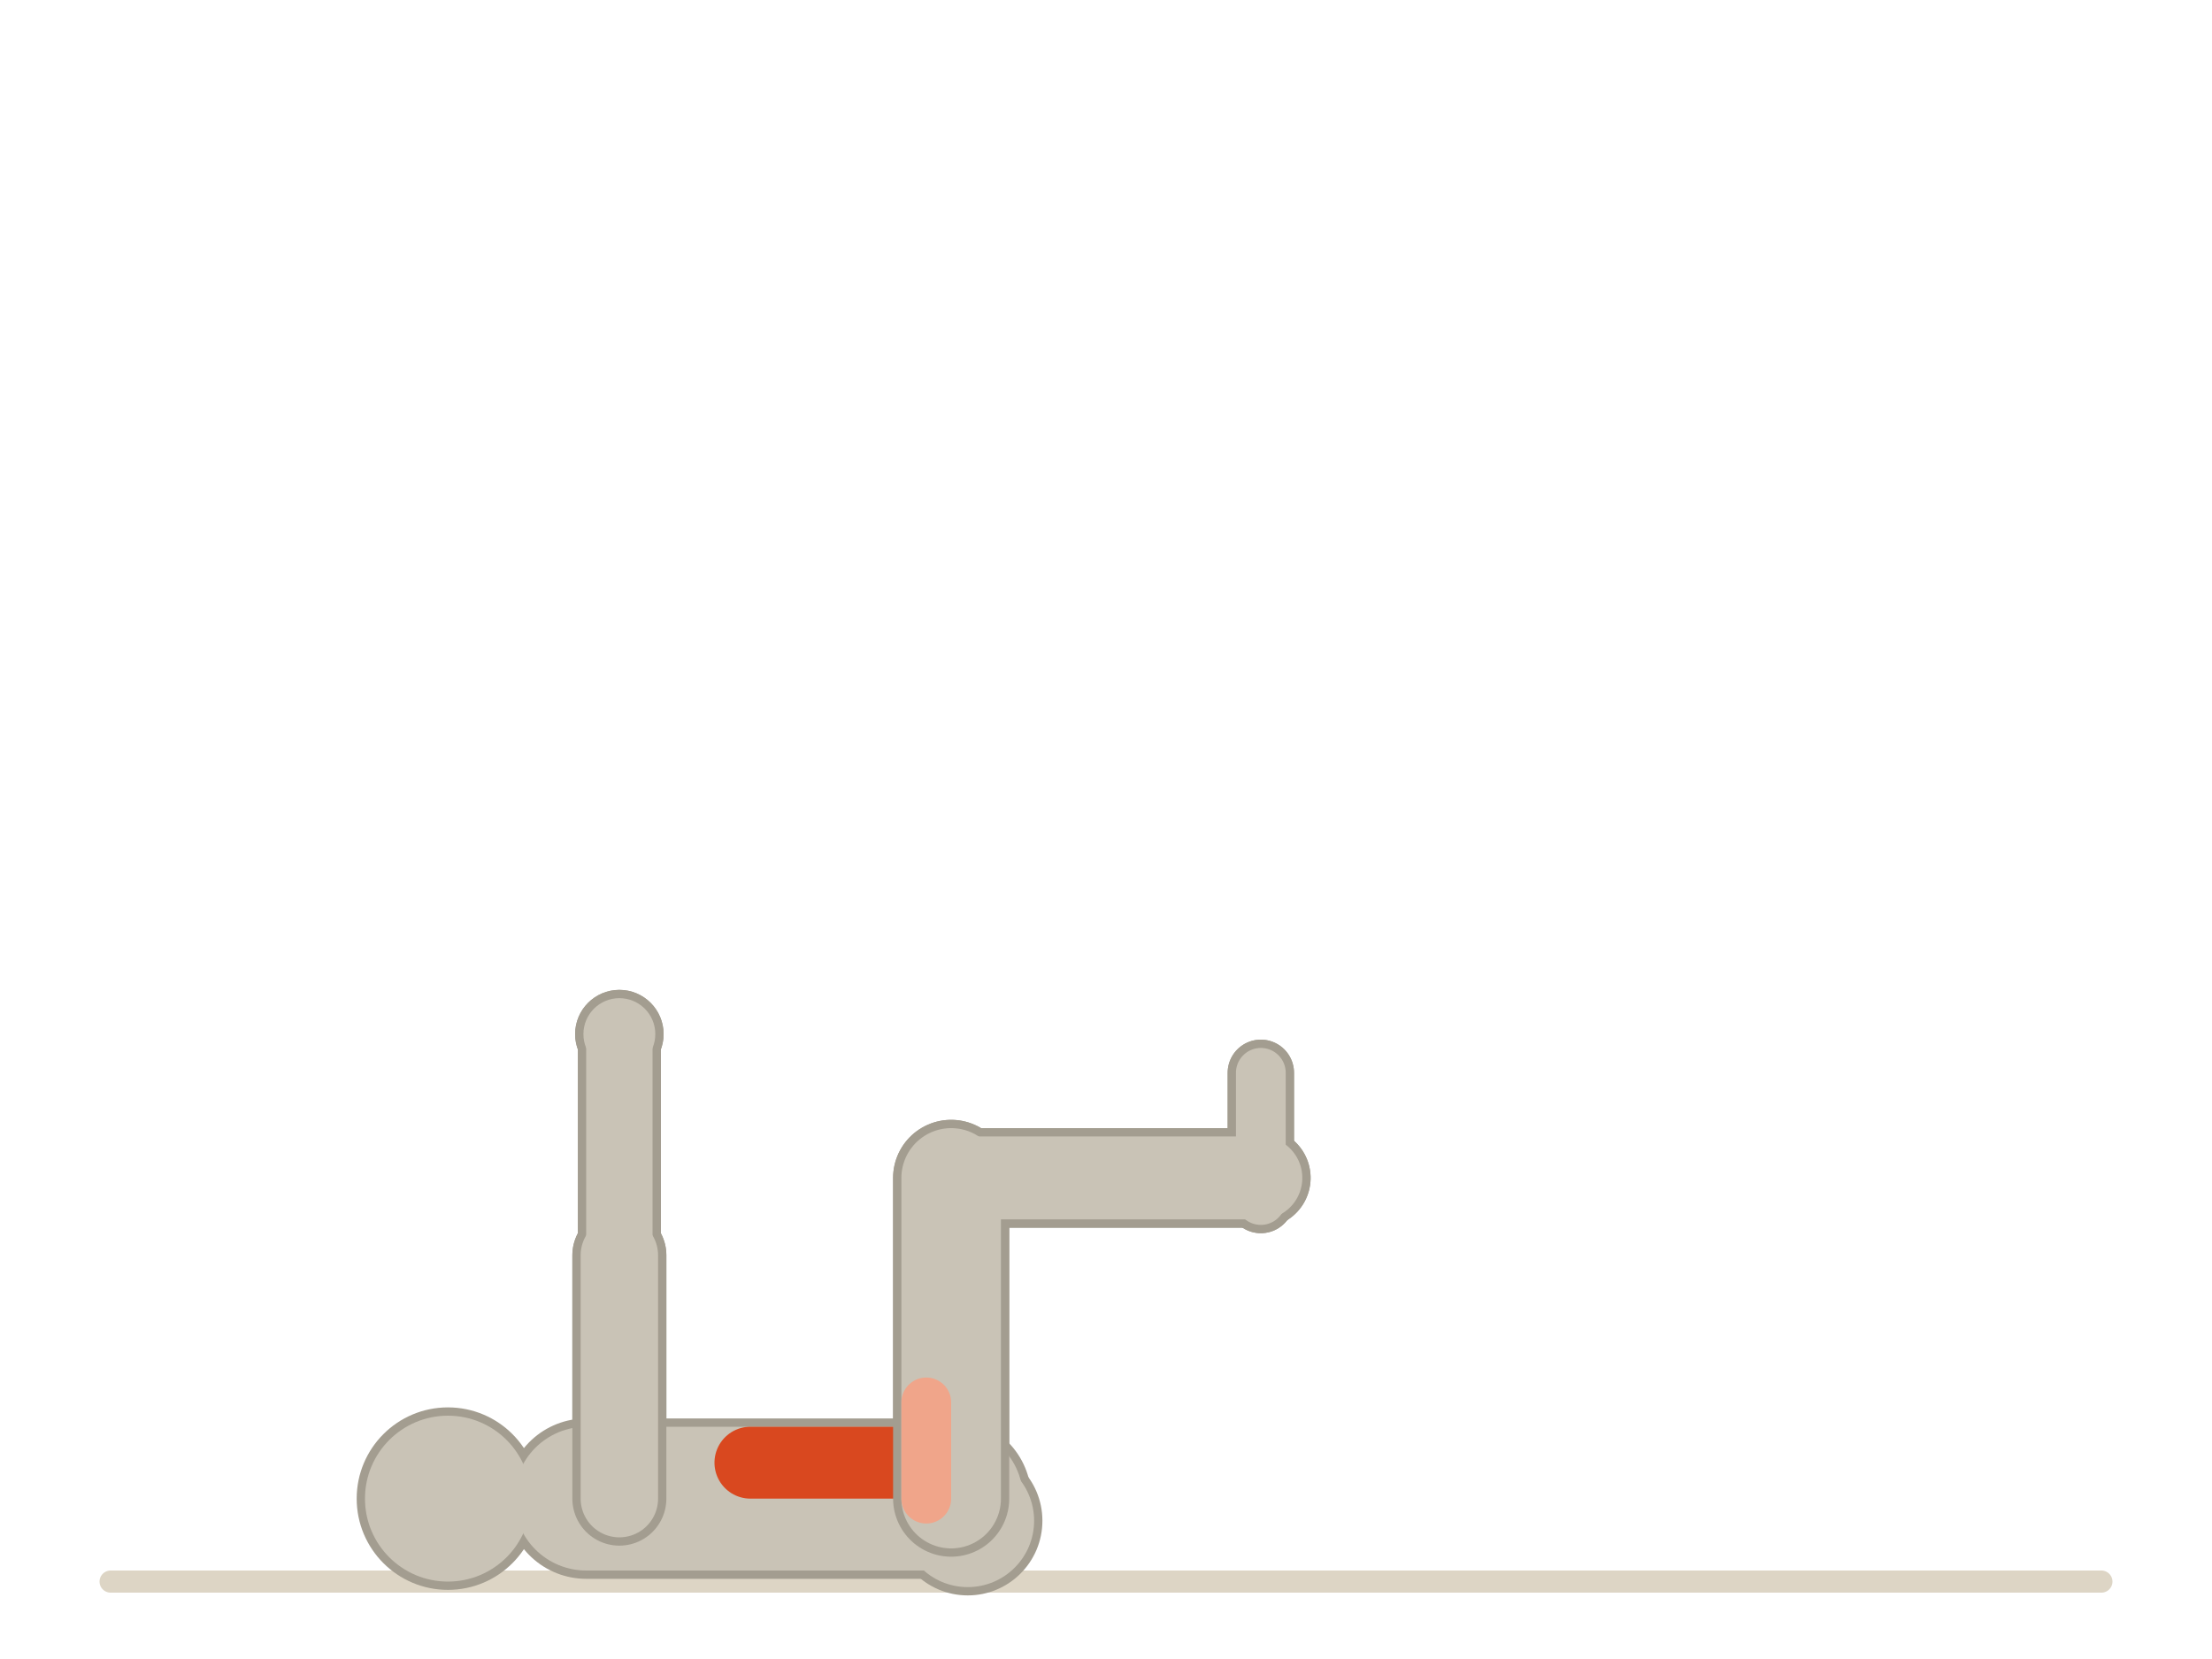
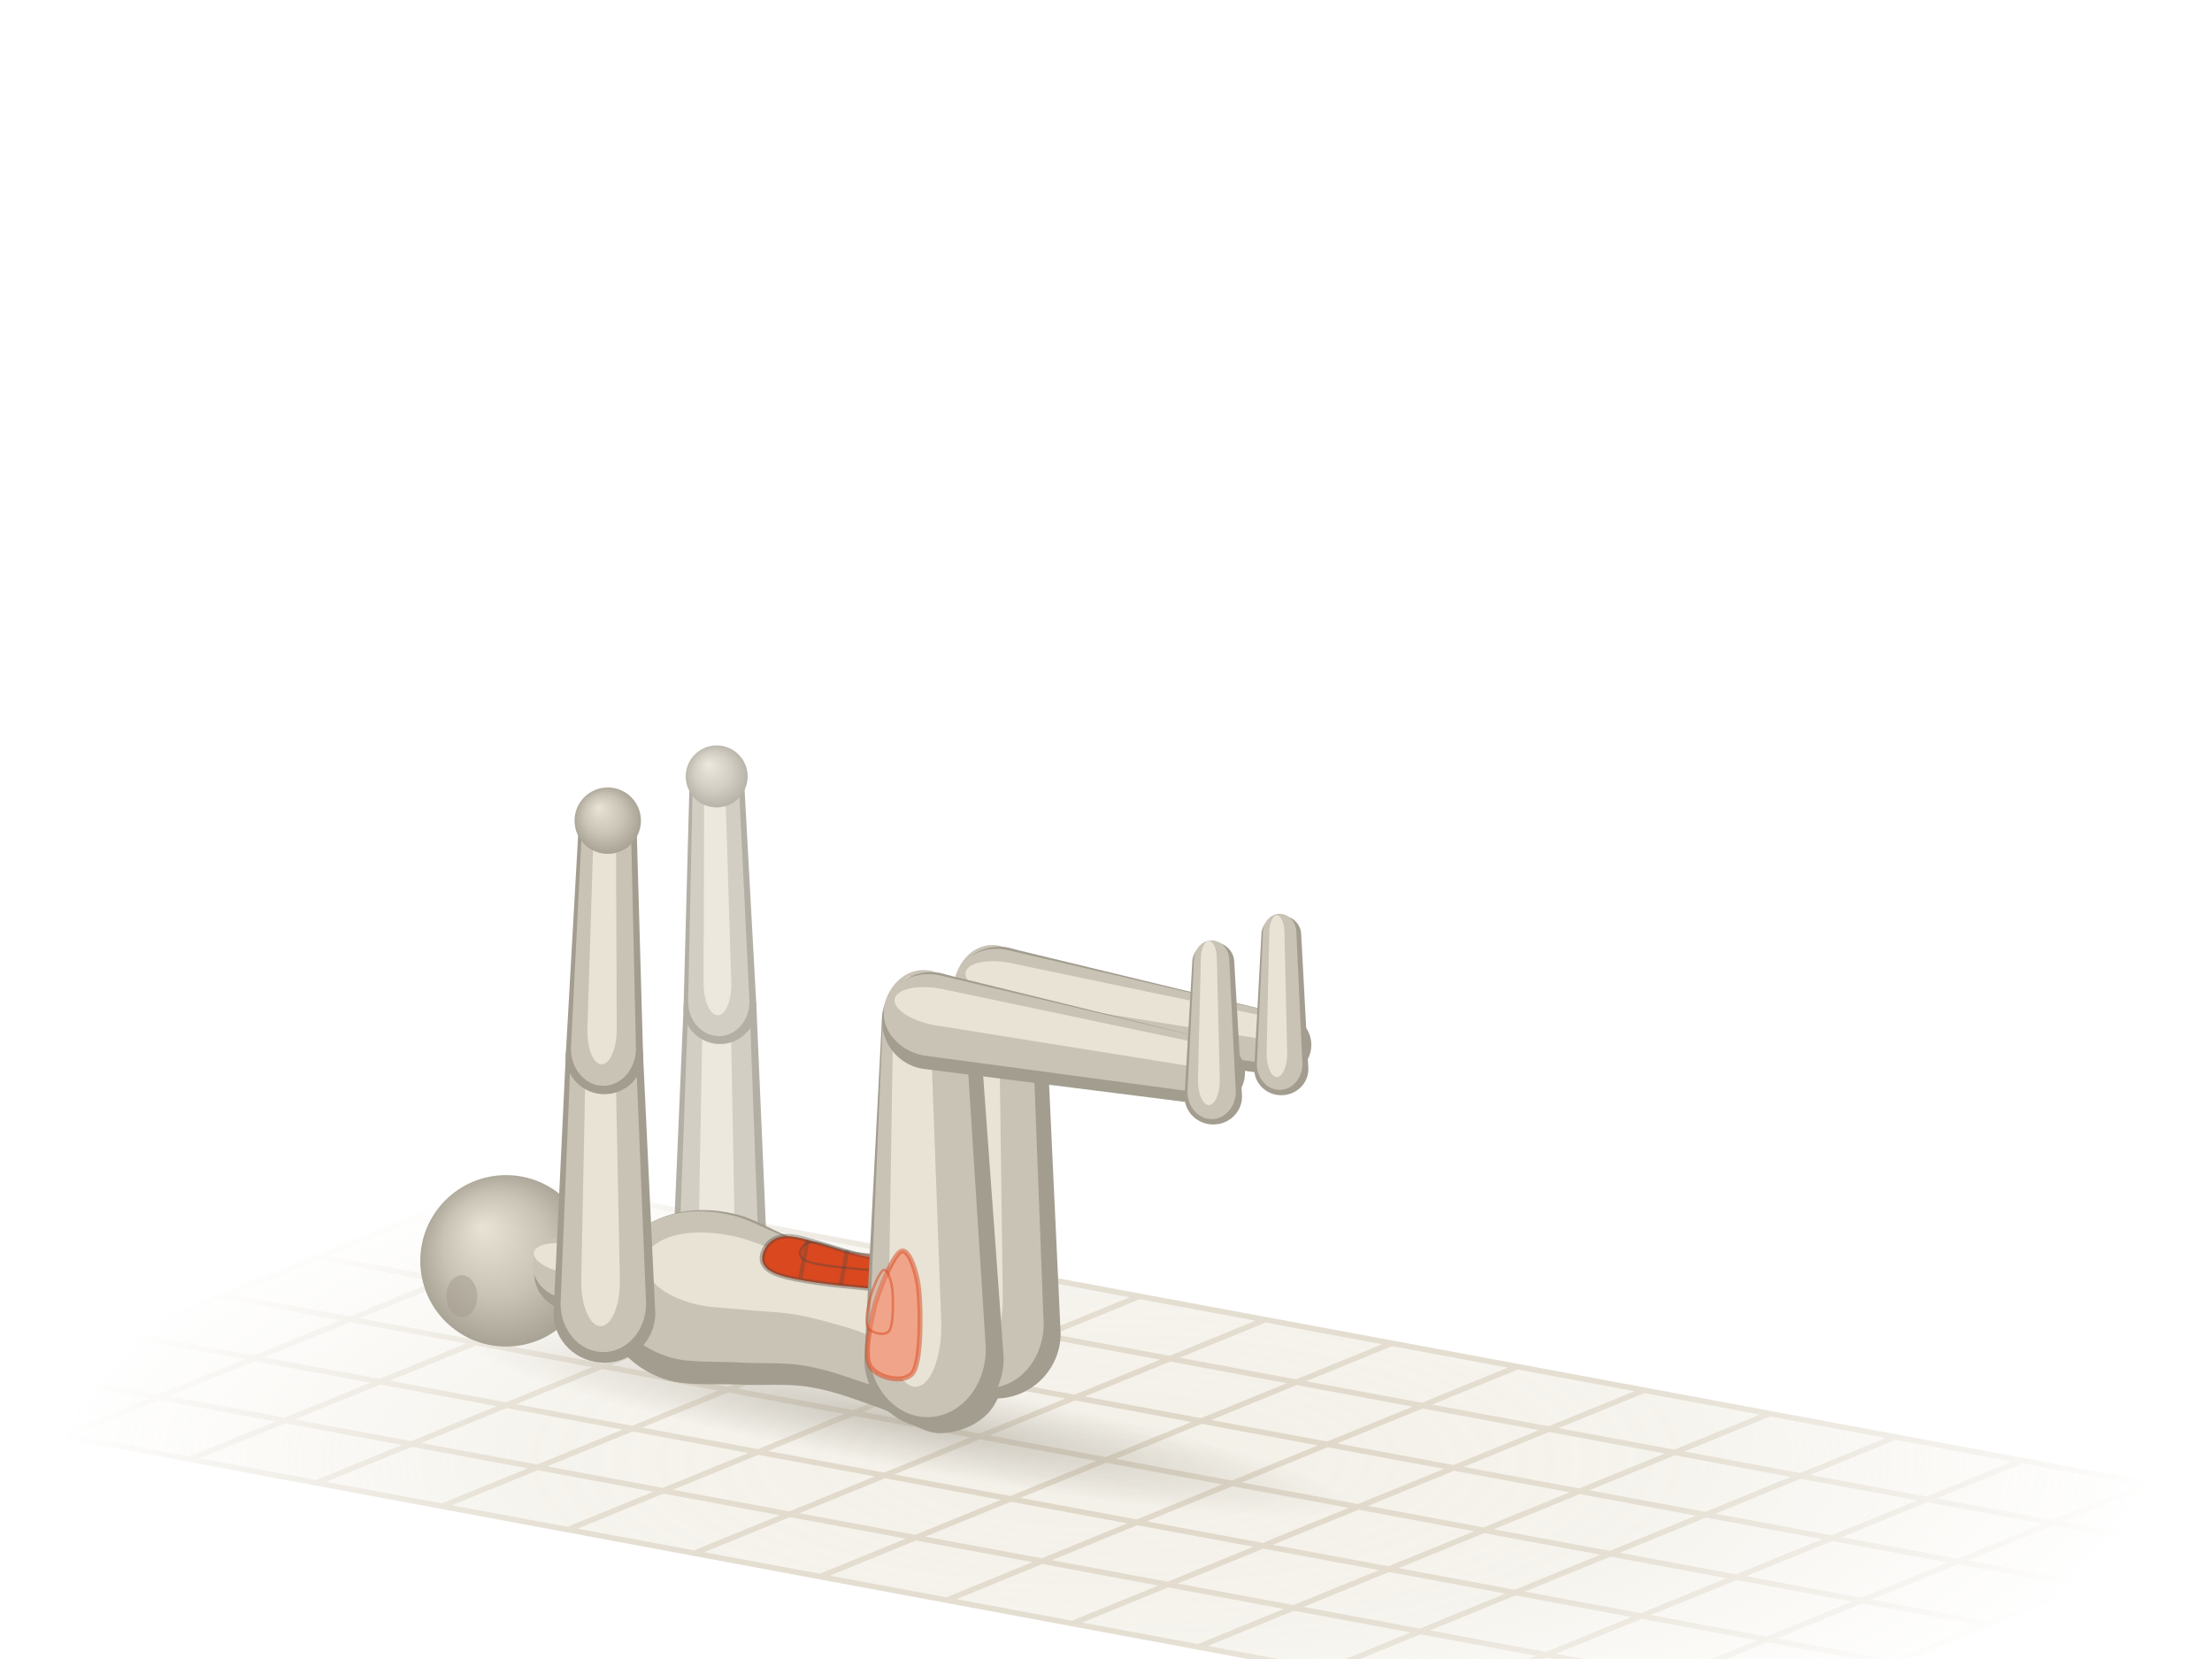
<svg xmlns="http://www.w3.org/2000/svg" viewBox="0 0 400 300">
-   <line x1="20" y1="286" x2="380" y2="286" stroke="#ddd5c5" stroke-width="4" stroke-linecap="round" />
-   <g transform="translate(172 271)">
-     <g transform="rotate(-90)">
-       <g>
-         <g>
-           <g transform="translate(0 -60)">
-             <g transform="rotate(-90)">
-               <animateTransform attributeName="transform" type="rotate" values="-90;-90;-90;-172;-90" dur="3s" repeatCount="indefinite" calcMode="spline" keyTimes="0;0.25;0.5;0.75;1" keySplines="0.45 0 0.55 1;0.45 0 0.55 1;0.45 0 0.55 1;0.45 0 0.55 1" />
-               <line x1="0" y1="0" x2="0" y2="44" stroke="#a39d90" stroke-width="17" stroke-linecap="round" />
-               <g transform="translate(0 44)">
-                 <g>
-                   <line x1="0" y1="0" x2="0" y2="40" stroke="#a39d90" stroke-width="15" stroke-linecap="round" />
-                   <g transform="translate(0 40)">
-                     <g>
-                       <circle cx="0" cy="0" r="8" fill="#a39d90" />
-                     </g>
-                   </g>
-                 </g>
-               </g>
-             </g>
-           </g>
-         </g>
-       </g>
+   <defs>
+     <radialGradient id="ad-sph" cx=".5" cy=".5" r=".55" fx=".36" fy=".3">
+       <stop offset="0" stop-color="#e9e3d6" />
+       <stop offset=".55" stop-color="#c9c3b6" />
+       <stop offset="1" stop-color="#a39d90" />
+     </radialGradient>
+     <path id="ads0" d="M-8.3 1.1C-8.2 5.5 -7.9 11.9 -5.6 14.3C-3.2 16.7 1.2 15.5 5.6 15.4C9.9 15.3 15.8 13.8 20.4 13.8C25 13.7 29.4 14.2 33.4 14.9C37.4 15.5 41.1 17.3 44.5 17.6C47.9 17.9 51 17.5 53.8 16.5C56.6 15.5 59.2 13.8 61.2 11.6C63.2 9.4 65.1 6 65.9 3.3C66.6 0.6 66.6 -1.7 65.9 -4.4C65.1 -7.1 63.5 -11 61.2 -13.2C58.9 -15.4 55.7 -17.1 51.9 -17.6C48.2 -18.1 43.3 -16.6 39 -15.9C34.6 -15.3 30.3 -13.8 26 -13.8C21.6 -13.7 17 -14.7 13 -15.4C9 -16.1 5.1 -18.7 1.9 -18.2C-1.4 -17.6 -4.8 -15.3 -6.5 -12.1C-8.2 -8.9 -8.5 -3.3 -8.3 1.1Z" />
+     <path id="ads3" d="M0 9.2L47.9 7A7 7 0 0 0 47.9 -7L0 -9.2A9.2 9.2 0 0 0 0 9.2Z" />
+     <path id="ads4" d="M0 7L43.4 5.2A5.2 5.2 0 0 0 43.4 -5.2L0 -7A7 7 0 0 0 0 7Z" />
+     <path id="ads5" d="M0 12.6L61.1 8.8A8.8 8.8 0 0 0 61.1 -8.8L0 -12.6A12.6 12.6 0 0 0 0 12.6Z" />
+     <path id="ads7" d="M0 8.8L51.9 5.8A5.8 5.8 0 0 0 51.9 -5.8L0 -8.8A8.8 8.8 0 0 0 0 8.8Z" />
+     <path id="ads8" d="M0 5.2L25 3.8A3.8 3.8 0 0 0 25 -3.8L0 -5.2A5.2 5.2 0 0 0 0 5.2Z" />
+     <path id="ads9" d="M0 8.6L47.9 6.6A6.6 6.6 0 0 0 47.9 -6.6L0 -8.6A8.6 8.6 0 0 0 0 8.6Z" />
+     <path id="ads10" d="M0 6.6L43.7 4.9A4.9 4.9 0 0 0 43.7 -4.9L0 -6.6A6.6 6.6 0 0 0 0 6.6Z" />
+     <path id="ads11" d="M0 11.8L61.6 8.3A8.3 8.3 0 0 0 61.6 -8.3L0 -11.8A11.8 11.8 0 0 0 0 11.8Z" />
+     <path id="ads13" d="M0 8.3L51.9 5.5A5.5 5.5 0 0 0 51.9 -5.5L0 -8.3A8.3 8.3 0 0 0 0 8.3Z" />
+     <path id="ads14" d="M0 4.9L25 3.6A3.6 3.6 0 0 0 25 -3.6L0 -4.9A4.9 4.9 0 0 0 0 4.9Z" />
+     <path id="ads15" d="M0 6.8L11.1 6.8A6.8 6.8 0 0 0 11.1 -6.8L0 -6.8A6.8 6.8 0 0 0 0 6.8Z" />
+     <radialGradient id="ad-fade" gradientUnits="userSpaceOnUse" cx="200" cy="264" r="190" gradientTransform="translate(200 264) scale(1 .32) translate(-200 -264)">
+       <stop offset="0" stop-color="#fff" />
+       <stop offset=".55" stop-color="#fff" stop-opacity=".75" />
+       <stop offset="1" stop-color="#fff" stop-opacity="0" />
+     </radialGradient>
+     <mask id="ad-gm" maskUnits="userSpaceOnUse" x="0" y="0" width="400" height="300">
+       <rect width="400" height="300" fill="url(#ad-fade)" />
+     </mask>
+     <radialGradient id="ad-shd">
+       <stop offset="0" stop-color="#a39d90" stop-opacity=".5" />
+       <stop offset=".55" stop-color="#a39d90" stop-opacity=".22" />
+       <stop offset="1" stop-color="#a39d90" stop-opacity="0" />
+     </radialGradient>
+   </defs>
+   <g mask="url(#ad-gm)">
+     <path d="M92.1 213.2L411.3 272.6L307.9 314.8L-11.3 255.4Z" fill="#efeadf" fill-opacity=".7" />
+     <path d="M92.1 213.2L-11.3 255.4M114.9 217.5L11.5 259.7M137.7 221.7L34.3 263.9M160.5 225.9L57.1 268.2M183.3 230.2L79.9 272.4M206.1 234.4L102.7 276.6M228.9 238.6L125.5 280.9M251.7 242.9L148.3 285.1M274.5 247.1L171.1 289.4M297.3 251.4L193.9 293.6M320.1 255.6L216.7 297.8M342.9 259.8L239.5 302.1M365.7 264.1L262.3 306.3M388.5 268.3L285.1 310.5M411.3 272.6L307.9 314.8M92.1 213.2L411.3 272.6M74.9 220.3L394 279.6M57.6 227.3L376.8 286.6M40.4 234.3L359.6 293.7M23.2 241.4L342.4 300.7M6 248.4L325.1 307.7M-11.3 255.4L307.9 314.8" fill="none" stroke="#ddd5c5" stroke-width="1" />
+   </g>
+   <g transform="rotate(10.5)">
+     <ellipse fill="url(#ad-shd)" cx="208.2" cy="223" rx="81.2" ry="8.4">
+       <animate attributeName="cx" values="208.2;212.7;214;210.5;210.2;210.5;214;212.7;208.2;212.7;214;210.5;210.2;210.5;214;212.7;208.2" dur="3s" repeatCount="indefinite" />
+       <animate attributeName="rx" values="81.2;85.6;109.3;128.8;131.5;128.8;109.3;85.6;81.2;85.6;109.3;128.8;131.5;128.8;109.3;85.6;81.2" dur="3s" repeatCount="indefinite" />
+     </ellipse>
+   </g>
+   <g opacity=".82">
+     <g transform="translate(130.2 228.9) rotate(-90) scale(0.97 1)">
+       <animateTransform attributeName="transform" type="translate" values="130.2 228.9;130.2 228.9;130.2 228.9;130.2 228.9;130.2 228.9;130.2 228.9;130.2 228.9;130.2 228.9;130.2 228.9;130.2 228.9;130.2 228.9;130.2 228.9;130.2 228.9;130.2 228.9;130.2 228.9;130.2 228.9;130.2 228.9" dur="3s" repeatCount="indefinite" />
+       <animateTransform attributeName="transform" type="rotate" values="-90;-90;-90;-90;-90;-90;-90;-90;-90;-98.3;-123.3;-150.8;-160.8;-150.8;-123.3;-98.3;-90" additive="sum" dur="3s" repeatCount="indefinite" />
+       <animateTransform attributeName="transform" type="scale" values="0.97 1;0.97 1;0.97 1;0.97 1;0.97 1;0.97 1;0.97 1;0.97 1;0.97 1;0.99 1;1 1;0.91 1;0.88 1;0.91 1;1 1;0.99 1;0.97 1" additive="sum" dur="3s" repeatCount="indefinite" />
+       <use href="#ads9" fill="#a39d90" />
+       <use href="#ads9" fill="#c9c3b6" transform="matrix(0.98 0 0 0.84 1.7 -0.2)" />
+       <use href="#ads9" fill="#e9e3d6" transform="matrix(0.9 0 0 0.38 5.7 -0.6)" />
+     </g>
+     <g transform="translate(130.2 182.4)">
+       <animateTransform attributeName="transform" type="translate" values="130.2 182.4;130.2 182.4;130.2 182.4;130.2 182.4;130.2 182.4;130.2 182.4;130.2 182.4;130.2 182.4;130.2 182.4;123.3 181.8;103.9 188.9;92 207.6;90.5 215.1;92 207.6;103.9 188.9;123.3 181.8;130.2 182.4" dur="3s" repeatCount="indefinite" />
+       <circle r="6.4" fill="url(#ad-sph)" />
+     </g>
+     <g transform="translate(130.2 182.4) rotate(-90.8) scale(0.96 1)">
+       <animateTransform attributeName="transform" type="translate" values="130.2 182.4;130.2 182.4;130.2 182.4;130.2 182.4;130.2 182.4;130.2 182.4;130.2 182.4;130.2 182.4;130.2 182.4;123.3 181.8;103.9 188.9;92 207.6;90.5 215.1;92 207.6;103.9 188.9;123.3 181.8;130.2 182.4" dur="3s" repeatCount="indefinite" />
+       <animateTransform attributeName="transform" type="rotate" values="-90.8;-90.8;-90.8;-90.8;-90.8;-90.8;-90.8;-90.8;-90.8;-99.1;-124.2;-151.5;-161.4;-151.5;-124.2;-99.1;-90.8" additive="sum" dur="3s" repeatCount="indefinite" />
+       <animateTransform attributeName="transform" type="scale" values="0.96 1;0.96 1;0.96 1;0.96 1;0.96 1;0.96 1;0.96 1;0.96 1;0.96 1;0.99 1;1 1;0.92 1;0.89 1;0.92 1;1 1;0.99 1;0.96 1" additive="sum" dur="3s" repeatCount="indefinite" />
+       <use href="#ads10" fill="#a39d90" />
+       <use href="#ads10" fill="#c9c3b6" transform="matrix(0.98 0 0 0.84 1.3 -0.2)" />
+       <use href="#ads10" fill="#e9e3d6" transform="matrix(0.9 0 0 0.38 4.7 -0.4)" />
+     </g>
+     <g transform="translate(129.6 140.4)">
+       <animateTransform attributeName="transform" type="translate" values="129.6 140.4;129.6 140.4;129.6 140.4;129.6 140.4;129.6 140.4;129.6 140.4;129.6 140.4;129.6 140.4;129.6 140.4;116.5 139.2;79.3 152.8;56.7 188.4;53.7 202.7;56.7 188.4;79.3 152.8;116.5 139.2;129.6 140.4" dur="3s" repeatCount="indefinite" />
+       <circle r="5.6" fill="url(#ad-sph)" />
    </g>
  </g>
-   <g transform="translate(172 271)">
-     <g transform="rotate(-90)">
-       <g>
-         <g>
-           <g transform="translate(0 -60)">
-             <g transform="rotate(-90)">
-               <animateTransform attributeName="transform" type="rotate" values="-90;-90;-90;-172;-90" dur="3s" repeatCount="indefinite" calcMode="spline" keyTimes="0;0.25;0.5;0.75;1" keySplines="0.45 0 0.55 1;0.45 0 0.55 1;0.45 0 0.55 1;0.45 0 0.55 1" />
-               <line x1="0" y1="0" x2="0" y2="44" stroke="#c9c3b6" stroke-width="14" stroke-linecap="round" />
-               <g transform="translate(0 44)">
-                 <g>
-                   <line x1="0" y1="0" x2="0" y2="40" stroke="#c9c3b6" stroke-width="12" stroke-linecap="round" />
-                   <g transform="translate(0 40)">
-                     <g>
-                       <circle cx="0" cy="0" r="6.5" fill="#c9c3b6" />
-                     </g>
-                   </g>
-                 </g>
-               </g>
-             </g>
-           </g>
-         </g>
-       </g>
-     </g>
+   <g transform="translate(91.5 228)">
+     <circle r="15.5" fill="url(#ad-sph)" />
+     <ellipse cx="-8" cy="6.4" rx="2.8" ry="3.8" fill="#a39d90" fill-opacity=".55" />
  </g>
-   <g transform="translate(172 271)">
-     <g transform="rotate(-90)">
-       <g>
-         <g transform="rotate(-90)">
-           <animateTransform attributeName="transform" type="rotate" values="-90;-12;-90;-90;-90" dur="3s" repeatCount="indefinite" calcMode="spline" keyTimes="0;0.25;0.5;0.75;1" keySplines="0.45 0 0.55 1;0.45 0 0.55 1;0.45 0 0.55 1;0.45 0 0.55 1" />
-           <line x1="0" y1="0" x2="0" y2="58" stroke="#a39d90" stroke-width="21" stroke-linecap="round" />
-           <g transform="translate(0 58)">
-             <g transform="rotate(90)">
-               <animateTransform attributeName="transform" type="rotate" values="90;0;90;90;90" dur="3s" repeatCount="indefinite" calcMode="spline" keyTimes="0;0.25;0.5;0.75;1" keySplines="0.45 0 0.55 1;0.45 0 0.55 1;0.45 0 0.55 1;0.45 0 0.55 1" />
-               <line x1="0" y1="0" x2="0" y2="56" stroke="#a39d90" stroke-width="18" stroke-linecap="round" />
-               <g transform="translate(0 56)">
-                 <g>
-                   <line x1="-4" y1="0" x2="19" y2="0" stroke="#a39d90" stroke-width="12" stroke-linecap="round" />
-                 </g>
-               </g>
-             </g>
-           </g>
-         </g>
-       </g>
-     </g>
+   <g transform="translate(114.3 232.2) rotate(-169.5)">
+     <use href="#ads15" fill="#a39d90" />
+     <use href="#ads15" fill="#c9c3b6" transform="matrix(0.98 0 0 0.84 0.8 0.9)" />
+     <use href="#ads15" fill="#e9e3d6" transform="matrix(0.9 0 0 0.38 2.4 2.4)" />
  </g>
-   <g transform="translate(172 271)">
-     <g transform="rotate(-90)">
-       <g>
-         <g transform="rotate(-90)">
-           <animateTransform attributeName="transform" type="rotate" values="-90;-12;-90;-90;-90" dur="3s" repeatCount="indefinite" calcMode="spline" keyTimes="0;0.25;0.5;0.75;1" keySplines="0.45 0 0.55 1;0.45 0 0.55 1;0.45 0 0.55 1;0.45 0 0.55 1" />
-           <line x1="0" y1="0" x2="0" y2="58" stroke="#c9c3b6" stroke-width="18" stroke-linecap="round" />
-           <line x1="4.5" y1="0" x2="4.5" y2="17.4" stroke="#f0a58a" stroke-width="9" stroke-linecap="round" />
-           <g transform="translate(0 58)">
-             <g transform="rotate(90)">
-               <animateTransform attributeName="transform" type="rotate" values="90;0;90;90;90" dur="3s" repeatCount="indefinite" calcMode="spline" keyTimes="0;0.25;0.5;0.75;1" keySplines="0.45 0 0.55 1;0.45 0 0.55 1;0.45 0 0.55 1;0.45 0 0.55 1" />
-               <line x1="0" y1="0" x2="0" y2="56" stroke="#c9c3b6" stroke-width="15" stroke-linecap="round" />
-               <g transform="translate(0 56)">
-                 <g>
-                   <line x1="-4" y1="0" x2="19" y2="0" stroke="#c9c3b6" stroke-width="9" stroke-linecap="round" />
-                 </g>
-               </g>
-             </g>
-           </g>
-         </g>
-       </g>
-     </g>
+   <g transform="translate(174.5 243.4) rotate(-169.5) scale(1 0.9)">
+     <use href="#ads0" fill="#a39d90" />
+     <use href="#ads0" fill="#c9c3b6" transform="matrix(0.94 0 0 0.86 3.3 2.1)" />
+     <use href="#ads0" fill="#e9e3d6" transform="matrix(0.72 0 0 0.42 12.1 5.8)" />
+     <path id="adm1" d="M-3.7 9.9C-4.9 10.9 -3.7 14 -1.9 14.9C0 15.7 5.3 15.8 7.4 15.2C9.6 14.5 11.4 12.1 11.1 11C10.8 9.9 8 9 5.6 8.8C3.1 8.6 -2.5 8.9 -3.7 9.9Z" fill="#f0a58a" stroke="#d9481f" stroke-opacity=".5" stroke-width=".9" stroke-linejoin="round" />
+     <use href="#adm1" fill="#fffdf8" fill-opacity=".3" stroke="none" transform="matrix(0.5 0 0 0.5 3.1 7.6)" />
+     <path id="adm2" d="M6.5 9.9C4.2 11.1 4.2 14.3 6.5 15C8.8 15.7 15.6 14 20.4 14.1C25.2 14.1 32.2 15.8 35.2 15.2C38.3 14.6 39 11.8 39 10.5C39 9.1 38.3 7.6 35.2 7.2C32.2 6.7 25.2 7.2 20.4 7.7C15.6 8.2 8.8 8.7 6.5 9.9Z" fill="#d9481f" stroke="#4a4640" stroke-opacity=".38" stroke-width=".9" stroke-linejoin="round" />
+     <use href="#adm2" fill="#fffdf8" fill-opacity=".3" stroke="none" transform="matrix(0.5 0 0 0.5 12.9 7.3)" />
+     <path d="M15.8 8.3C15.8 9.3 15.8 13.3 15.8 14.3" fill="none" stroke="#4a4640" stroke-opacity=".3" stroke-width=".8" stroke-linecap="round" />
+     <path d="M24.1 7.9C24.1 9 24.1 13.2 24.1 14.3" fill="none" stroke="#4a4640" stroke-opacity=".3" stroke-width=".8" stroke-linecap="round" />
+     <path d="M31.5 7.7C31.5 8.9 31.5 13.7 31.5 14.9" fill="none" stroke="#4a4640" stroke-opacity=".3" stroke-width=".8" stroke-linecap="round" />
  </g>
-   <g transform="translate(172 271)">
-     <g transform="rotate(-90)">
-       <g>
-         <g>
-           <line x1="0" y1="0" x2="0" y2="-66" stroke="#a39d90" stroke-width="29" stroke-linecap="round" />
-           <g transform="translate(0 -66)">
-             <g>
-               <line x1="0" y1="0" x2="0" y2="-12" stroke="#a39d90" stroke-width="15" stroke-linecap="round" />
-               <circle cx="0" cy="-25" r="16.5" fill="#a39d90" />
-             </g>
-           </g>
-         </g>
-       </g>
-       <circle cx="-4" cy="3" r="13.5" fill="#a39d90" />
-     </g>
+   <g transform="translate(109.3 237.5) rotate(-90) scale(0.97 1)">
+     <animateTransform attributeName="transform" type="translate" values="109.3 237.5;109.3 237.5;109.3 237.5;109.3 237.5;109.3 237.5;109.3 237.5;109.3 237.5;109.3 237.5;109.3 237.5;109.3 237.5;109.3 237.5;109.3 237.5;109.3 237.5;109.3 237.5;109.3 237.5;109.3 237.5;109.3 237.5" dur="3s" repeatCount="indefinite" />
+     <animateTransform attributeName="transform" type="rotate" values="-90;-98.3;-123.3;-150.8;-160.8;-150.8;-123.3;-98.3;-90;-90;-90;-90;-90;-90;-90;-90;-90" additive="sum" dur="3s" repeatCount="indefinite" />
+     <animateTransform attributeName="transform" type="scale" values="0.97 1;0.99 1;1 1;0.91 1;0.88 1;0.91 1;1 1;0.99 1;0.97 1;0.97 1;0.97 1;0.97 1;0.97 1;0.97 1;0.97 1;0.97 1;0.97 1" additive="sum" dur="3s" repeatCount="indefinite" />
+     <use href="#ads3" fill="#a39d90" />
+     <use href="#ads3" fill="#c9c3b6" transform="matrix(0.98 0 0 0.84 1.8 -0.2)" />
+     <use href="#ads3" fill="#e9e3d6" transform="matrix(0.9 0 0 0.38 5.9 -0.7)" />
  </g>
-   <g transform="translate(172 271)">
-     <g transform="rotate(-90)">
-       <g>
-         <g>
-           <line x1="0" y1="0" x2="0" y2="-66" stroke="#c9c3b6" stroke-width="26" stroke-linecap="round" />
-           <line x1="6.5" y1="0" x2="6.5" y2="-9.24" stroke="#f0a58a" stroke-width="13" stroke-linecap="round" />
-           <line x1="6.5" y1="-9.9" x2="6.5" y2="-36.3" stroke="#d9481f" stroke-width="13" stroke-linecap="round" />
-           <g transform="translate(0 -66)">
-             <g>
-               <line x1="0" y1="0" x2="0" y2="-12" stroke="#c9c3b6" stroke-width="12" stroke-linecap="round" />
-               <circle cx="0" cy="-25" r="15" fill="#c9c3b6" />
-             </g>
-           </g>
-         </g>
-       </g>
-       <circle cx="-4" cy="3" r="12" fill="#c9c3b6" />
-     </g>
+   <g transform="translate(109.3 191)">
+     <animateTransform attributeName="transform" type="translate" values="109.3 191;102.4 190.4;83 197.5;71.1 216.1;69.6 223.6;71.1 216.1;83 197.5;102.4 190.4;109.3 191;109.3 191;109.3 191;109.3 191;109.3 191;109.3 191;109.3 191;109.3 191;109.3 191" dur="3s" repeatCount="indefinite" />
+     <circle r="6.8" fill="url(#ad-sph)" />
  </g>
-   <g transform="translate(172 271)">
-     <g transform="rotate(-90)">
-       <g>
-         <g transform="rotate(-90)">
-           <animateTransform attributeName="transform" type="rotate" values="-90;-90;-90;-12;-90" dur="3s" repeatCount="indefinite" calcMode="spline" keyTimes="0;0.25;0.5;0.75;1" keySplines="0.45 0 0.55 1;0.45 0 0.55 1;0.45 0 0.55 1;0.45 0 0.55 1" />
-           <line x1="0" y1="0" x2="0" y2="58" stroke="#a39d90" stroke-width="21" stroke-linecap="round" />
-           <g transform="translate(0 58)">
-             <g transform="rotate(90)">
-               <animateTransform attributeName="transform" type="rotate" values="90;90;90;0;90" dur="3s" repeatCount="indefinite" calcMode="spline" keyTimes="0;0.25;0.5;0.75;1" keySplines="0.45 0 0.55 1;0.45 0 0.55 1;0.45 0 0.55 1;0.45 0 0.55 1" />
-               <line x1="0" y1="0" x2="0" y2="56" stroke="#a39d90" stroke-width="18" stroke-linecap="round" />
-               <g transform="translate(0 56)">
-                 <g>
-                   <line x1="-4" y1="0" x2="19" y2="0" stroke="#a39d90" stroke-width="12" stroke-linecap="round" />
-                 </g>
-               </g>
-             </g>
-           </g>
-         </g>
-       </g>
-     </g>
+   <g transform="translate(109.3 191) rotate(-89.2) scale(0.98 1)">
+     <animateTransform attributeName="transform" type="translate" values="109.3 191;102.4 190.4;83 197.5;71.1 216.1;69.6 223.6;71.1 216.1;83 197.5;102.4 190.4;109.3 191;109.3 191;109.3 191;109.3 191;109.3 191;109.3 191;109.3 191;109.3 191;109.3 191" dur="3s" repeatCount="indefinite" />
+     <animateTransform attributeName="transform" type="rotate" values="-89.2;-97.4;-122.5;-150;-160.1;-150;-122.5;-97.4;-89.2;-89.2;-89.2;-89.2;-89.2;-89.2;-89.2;-89.2;-89.2" additive="sum" dur="3s" repeatCount="indefinite" />
+     <animateTransform attributeName="transform" type="scale" values="0.98 1;1 1;1 1;0.91 1;0.87 1;0.91 1;1 1;1 1;0.98 1;0.98 1;0.98 1;0.98 1;0.98 1;0.98 1;0.98 1;0.98 1;0.98 1" additive="sum" dur="3s" repeatCount="indefinite" />
+     <use href="#ads4" fill="#a39d90" />
+     <use href="#ads4" fill="#c9c3b6" transform="matrix(0.98 0 0 0.84 1.4 -0.2)" />
+     <use href="#ads4" fill="#e9e3d6" transform="matrix(0.9 0 0 0.38 4.8 -0.5)" />
  </g>
-   <g transform="translate(172 271)">
-     <g transform="rotate(-90)">
-       <g>
-         <g transform="rotate(-90)">
-           <animateTransform attributeName="transform" type="rotate" values="-90;-90;-90;-12;-90" dur="3s" repeatCount="indefinite" calcMode="spline" keyTimes="0;0.25;0.5;0.75;1" keySplines="0.45 0 0.55 1;0.45 0 0.55 1;0.45 0 0.55 1;0.45 0 0.55 1" />
-           <line x1="0" y1="0" x2="0" y2="58" stroke="#c9c3b6" stroke-width="18" stroke-linecap="round" />
-           <line x1="4.5" y1="0" x2="4.5" y2="17.4" stroke="#f0a58a" stroke-width="9" stroke-linecap="round" />
-           <g transform="translate(0 58)">
-             <g transform="rotate(90)">
-               <animateTransform attributeName="transform" type="rotate" values="90;90;90;0;90" dur="3s" repeatCount="indefinite" calcMode="spline" keyTimes="0;0.25;0.5;0.75;1" keySplines="0.45 0 0.55 1;0.45 0 0.55 1;0.45 0 0.55 1;0.45 0 0.55 1" />
-               <line x1="0" y1="0" x2="0" y2="56" stroke="#c9c3b6" stroke-width="15" stroke-linecap="round" />
-               <g transform="translate(0 56)">
-                 <g>
-                   <line x1="-4" y1="0" x2="19" y2="0" stroke="#c9c3b6" stroke-width="9" stroke-linecap="round" />
-                 </g>
-               </g>
-             </g>
-           </g>
-         </g>
-       </g>
-     </g>
+   <g transform="translate(109.9 148.4)">
+     <animateTransform attributeName="transform" type="translate" values="109.9 148.4;96.8 147.3;59.7 160.9;37 196.5;34 210.8;37 196.5;59.7 160.9;96.8 147.3;109.9 148.4;109.9 148.4;109.9 148.4;109.9 148.4;109.9 148.4;109.9 148.4;109.9 148.4;109.9 148.4;109.9 148.4" dur="3s" repeatCount="indefinite" />
+     <circle r="6" fill="url(#ad-sph)" />
  </g>
-   <g transform="translate(172 271)">
-     <g transform="rotate(-90)">
-       <g>
-         <g>
-           <g transform="translate(0 -60)">
-             <g transform="rotate(-90)">
-               <animateTransform attributeName="transform" type="rotate" values="-90;-172;-90;-90;-90" dur="3s" repeatCount="indefinite" calcMode="spline" keyTimes="0;0.25;0.5;0.75;1" keySplines="0.45 0 0.55 1;0.45 0 0.55 1;0.45 0 0.55 1;0.45 0 0.55 1" />
-               <line x1="0" y1="0" x2="0" y2="44" stroke="#a39d90" stroke-width="17" stroke-linecap="round" />
-               <g transform="translate(0 44)">
-                 <g>
-                   <line x1="0" y1="0" x2="0" y2="40" stroke="#a39d90" stroke-width="15" stroke-linecap="round" />
-                   <g transform="translate(0 40)">
-                     <g>
-                       <circle cx="0" cy="0" r="8" fill="#a39d90" />
-                     </g>
-                   </g>
-                 </g>
-               </g>
-             </g>
-           </g>
-         </g>
-       </g>
-     </g>
+   <g transform="translate(180 241.1) rotate(-89.4) scale(1 1)">
+     <animateTransform attributeName="transform" type="translate" values="180 241.1;180 241.1;180 241.1;180 241.1;180 241.1;180 241.1;180 241.1;180 241.1;180 241.1;180 241.1;180 241.1;180 241.1;180 241.1;180 241.1;180 241.1;180 241.1;180 241.1" dur="3s" repeatCount="indefinite" />
+     <animateTransform attributeName="transform" type="rotate" values="-89.4;-81.1;-50.9;-15.1;-3.7;-15.1;-50.9;-81.1;-89.4;-89.4;-89.4;-89.4;-89.4;-89.4;-89.4;-89.4;-89.4" additive="sum" dur="3s" repeatCount="indefinite" />
+     <animateTransform attributeName="transform" type="scale" values="1 1;0.97 1;0.87 1;0.84 1;0.85 1;0.84 1;0.87 1;0.97 1;1 1;1 1;1 1;1 1;1 1;1 1;1 1;1 1;1 1" additive="sum" dur="3s" repeatCount="indefinite" />
+     <use href="#ads11" fill="#a39d90" />
+     <use href="#ads11" fill="#c9c3b6" transform="matrix(0.98 0 0 0.84 1.7 -1.2)" />
+     <use href="#ads11" fill="#e9e3d6" transform="matrix(0.9 0 0 0.38 6.1 -3.2)" />
+     <path id="adm12" d="M-2.5 -3.6C-4.7 -5 -3.3 -9.8 -1.2 -10.9C0.8 -12 6.4 -10.8 9.9 -9.9C13.3 -9 19.3 -6.6 19.7 -5.4C20.1 -4.1 16 -2.7 12.3 -2.4C8.6 -2.1 -0.2 -2.1 -2.5 -3.6Z" fill="#f0a58a" stroke="#d9481f" stroke-opacity=".5" stroke-width=".9" stroke-linejoin="round" />
+     <use href="#adm12" fill="#fffdf8" fill-opacity=".3" stroke="none" transform="matrix(0.5 0 0 0.5 6.2 -5.8)" />
  </g>
-   <g transform="translate(172 271)">
-     <g transform="rotate(-90)">
-       <g>
-         <g>
-           <g transform="translate(0 -60)">
-             <g transform="rotate(-90)">
-               <animateTransform attributeName="transform" type="rotate" values="-90;-172;-90;-90;-90" dur="3s" repeatCount="indefinite" calcMode="spline" keyTimes="0;0.25;0.5;0.75;1" keySplines="0.45 0 0.55 1;0.45 0 0.55 1;0.45 0 0.55 1;0.45 0 0.55 1" />
-               <line x1="0" y1="0" x2="0" y2="44" stroke="#c9c3b6" stroke-width="14" stroke-linecap="round" />
-               <g transform="translate(0 44)">
-                 <g>
-                   <line x1="0" y1="0" x2="0" y2="40" stroke="#c9c3b6" stroke-width="12" stroke-linecap="round" />
-                   <g transform="translate(0 40)">
-                     <g>
-                       <circle cx="0" cy="0" r="6.5" fill="#c9c3b6" />
-                     </g>
-                   </g>
-                 </g>
-               </g>
-             </g>
-           </g>
-         </g>
-       </g>
-     </g>
+   <g transform="translate(180.6 179.5)">
+     <animateTransform attributeName="transform" type="translate" values="180.6 179.5;189.2 182;213.9 199.4;229.9 227.7;232.4 237.7;229.9 227.7;213.9 199.4;189.2 182;180.6 179.5;180.6 179.5;180.6 179.5;180.6 179.5;180.6 179.5;180.6 179.5;180.6 179.5;180.6 179.5;180.6 179.5" dur="3s" repeatCount="indefinite" />
+     <circle r="7.9" fill="url(#ad-sph)" />
+   </g>
+   <g transform="translate(168.9 245.7) rotate(-90.6) scale(1 1)">
+     <animateTransform attributeName="transform" type="translate" values="168.9 245.7;168.9 245.7;168.9 245.7;168.9 245.7;168.9 245.7;168.9 245.7;168.9 245.7;168.9 245.7;168.9 245.7;168.9 245.7;168.9 245.7;168.9 245.7;168.9 245.7;168.9 245.7;168.9 245.7;168.9 245.7;168.9 245.7" dur="3s" repeatCount="indefinite" />
+     <animateTransform attributeName="transform" type="rotate" values="-90.6;-90.6;-90.6;-90.6;-90.6;-90.6;-90.6;-90.6;-90.6;-82.2;-51.6;-14.9;-3.2;-14.9;-51.6;-82.2;-90.6" additive="sum" dur="3s" repeatCount="indefinite" />
+     <animateTransform attributeName="transform" type="scale" values="1 1;1 1;1 1;1 1;1 1;1 1;1 1;1 1;1 1;0.97 1;0.86 1;0.82 1;0.84 1;0.82 1;0.86 1;0.97 1;1 1" additive="sum" dur="3s" repeatCount="indefinite" />
+     <use href="#ads5" fill="#a39d90" />
+     <use href="#ads5" fill="#c9c3b6" transform="matrix(0.98 0 0 0.84 1.8 -1.2)" />
+     <use href="#ads5" fill="#e9e3d6" transform="matrix(0.9 0 0 0.38 6.3 -3.4)" />
+     <path id="adm6" d="M-2.4 -3.8C-4.7 -5.3 -3.3 -10.5 -1.2 -11.6C0.8 -12.7 6.3 -11.5 9.8 -10.6C13.2 -9.6 19.1 -7 19.5 -5.7C20 -4.4 15.9 -2.9 12.2 -2.6C8.6 -2.3 -0.2 -2.3 -2.4 -3.8Z" fill="#f0a58a" stroke="#d9481f" stroke-opacity=".5" stroke-width=".9" stroke-linejoin="round" />
+     <use href="#adm6" fill="#fffdf8" fill-opacity=".3" stroke="none" transform="matrix(0.5 0 0 0.5 6.4 -6.1)" />
+   </g>
+   <g transform="translate(168.3 184.6)">
+     <animateTransform attributeName="transform" type="translate" values="168.3 184.6;168.3 184.6;168.3 184.6;168.3 184.6;168.3 184.6;168.3 184.6;168.3 184.6;168.3 184.6;168.3 184.6;176.9 187;201.6 204.4;217.6 232.7;220.1 242.8;217.6 232.7;201.6 204.4;176.9 187;168.3 184.6" dur="3s" repeatCount="indefinite" />
+     <circle r="8.4" fill="url(#ad-sph)" />
+   </g>
+   <g transform="translate(180.6 179.5) rotate(10.5) scale(1 1)">
+     <animateTransform attributeName="transform" type="translate" values="180.6 179.5;189.2 182;213.9 199.4;229.9 227.7;232.4 237.7;229.9 227.7;213.9 199.4;189.2 182;180.6 179.5;180.6 179.5;180.6 179.5;180.6 179.5;180.6 179.5;180.6 179.5;180.6 179.5;180.6 179.5;180.6 179.5" dur="3s" repeatCount="indefinite" />
+     <animateTransform attributeName="transform" type="rotate" values="10.5;8.9;3.7;-1.7;-3.5;-1.7;3.7;8.9;10.5;10.5;10.5;10.5;10.5;10.5;10.5;10.5;10.5" additive="sum" dur="3s" repeatCount="indefinite" />
+     <animateTransform attributeName="transform" type="scale" values="1 1;0.99 1;0.98 1;0.97 1;0.96 1;0.97 1;0.98 1;0.99 1;1 1;1 1;1 1;1 1;1 1;1 1;1 1;1 1;1 1" additive="sum" dur="3s" repeatCount="indefinite" />
+     <use href="#ads13" fill="#a39d90" />
+     <use href="#ads13" fill="#c9c3b6" transform="matrix(0.98 0 0 0.84 -0.1 -0.9)" />
+     <use href="#ads13" fill="#e9e3d6" transform="matrix(0.9 0 0 0.38 0.9 -2.5)" />
+   </g>
+   <g transform="translate(168.3 184.6) rotate(10.5) scale(1 1)">
+     <animateTransform attributeName="transform" type="translate" values="168.3 184.6;168.3 184.6;168.3 184.6;168.3 184.6;168.3 184.6;168.3 184.6;168.3 184.6;168.3 184.6;168.3 184.6;176.9 187;201.6 204.4;217.6 232.7;220.1 242.8;217.6 232.7;201.6 204.4;176.9 187;168.3 184.6" dur="3s" repeatCount="indefinite" />
+     <animateTransform attributeName="transform" type="rotate" values="10.5;10.5;10.5;10.5;10.5;10.5;10.5;10.5;10.5;8.9;3.7;-1.7;-3.5;-1.7;3.7;8.9;10.5" additive="sum" dur="3s" repeatCount="indefinite" />
+     <animateTransform attributeName="transform" type="scale" values="1 1;1 1;1 1;1 1;1 1;1 1;1 1;1 1;1 1;0.99 1;0.98 1;0.97 1;0.96 1;0.97 1;0.98 1;0.99 1;1 1" additive="sum" dur="3s" repeatCount="indefinite" />
+     <use href="#ads7" fill="#a39d90" />
+     <use href="#ads7" fill="#c9c3b6" transform="matrix(0.98 0 0 0.84 -0.1 -1)" />
+     <use href="#ads7" fill="#e9e3d6" transform="matrix(0.9 0 0 0.38 0.8 -2.7)" />
+   </g>
+   <g transform="translate(231.7 193.3) rotate(-90) scale(0.97 1)">
+     <animateTransform attributeName="transform" type="translate" values="231.7 193.3;240.4 194.2;265.1 206.9;280.7 230.5;283.1 239;280.7 230.5;265.1 206.9;240.4 194.2;231.7 193.3;231.7 193.3;231.7 193.3;231.7 193.3;231.7 193.3;231.7 193.3;231.7 193.3;231.7 193.3;231.7 193.3" dur="3s" repeatCount="indefinite" />
+     <animateTransform attributeName="transform" type="rotate" values="-90;-91.2;-95.1;-98.9;-100.1;-98.9;-95.1;-91.2;-90;-90;-90;-90;-90;-90;-90;-90;-90" additive="sum" dur="3s" repeatCount="indefinite" />
+     <animateTransform attributeName="transform" type="scale" values="0.97 1;0.98 1;0.99 1;1 1;1 1;1 1;0.99 1;0.98 1;0.97 1;0.97 1;0.97 1;0.97 1;0.97 1;0.97 1;0.97 1;0.97 1;0.97 1" additive="sum" dur="3s" repeatCount="indefinite" />
+     <use href="#ads14" fill="#a39d90" />
+     <use href="#ads14" fill="#c9c3b6" transform="matrix(0.98 0 0 0.84 0.9 -0.3)" />
+     <use href="#ads14" fill="#e9e3d6" transform="matrix(0.9 0 0 0.38 2.9 -0.8)" />
+   </g>
+   <g transform="translate(219.4 198.3) rotate(-90) scale(0.97 1)">
+     <animateTransform attributeName="transform" type="translate" values="219.4 198.3;219.4 198.3;219.4 198.3;219.4 198.3;219.4 198.3;219.4 198.3;219.4 198.3;219.4 198.3;219.4 198.3;228.1 199.2;252.8 212;268.4 235.5;270.8 244;268.4 235.5;252.8 212;228.1 199.2;219.4 198.3" dur="3s" repeatCount="indefinite" />
+     <animateTransform attributeName="transform" type="rotate" values="-90;-90;-90;-90;-90;-90;-90;-90;-90;-91.2;-95.1;-98.9;-100.1;-98.9;-95.1;-91.2;-90" additive="sum" dur="3s" repeatCount="indefinite" />
+     <animateTransform attributeName="transform" type="scale" values="0.97 1;0.97 1;0.97 1;0.97 1;0.97 1;0.97 1;0.97 1;0.97 1;0.97 1;0.98 1;0.99 1;1 1;1 1;1 1;0.99 1;0.98 1;0.97 1" additive="sum" dur="3s" repeatCount="indefinite" />
+     <use href="#ads8" fill="#a39d90" />
+     <use href="#ads8" fill="#c9c3b6" transform="matrix(0.98 0 0 0.84 0.9 -0.3)" />
+     <use href="#ads8" fill="#e9e3d6" transform="matrix(0.9 0 0 0.38 3.1 -0.8)" />
  </g>
</svg>
